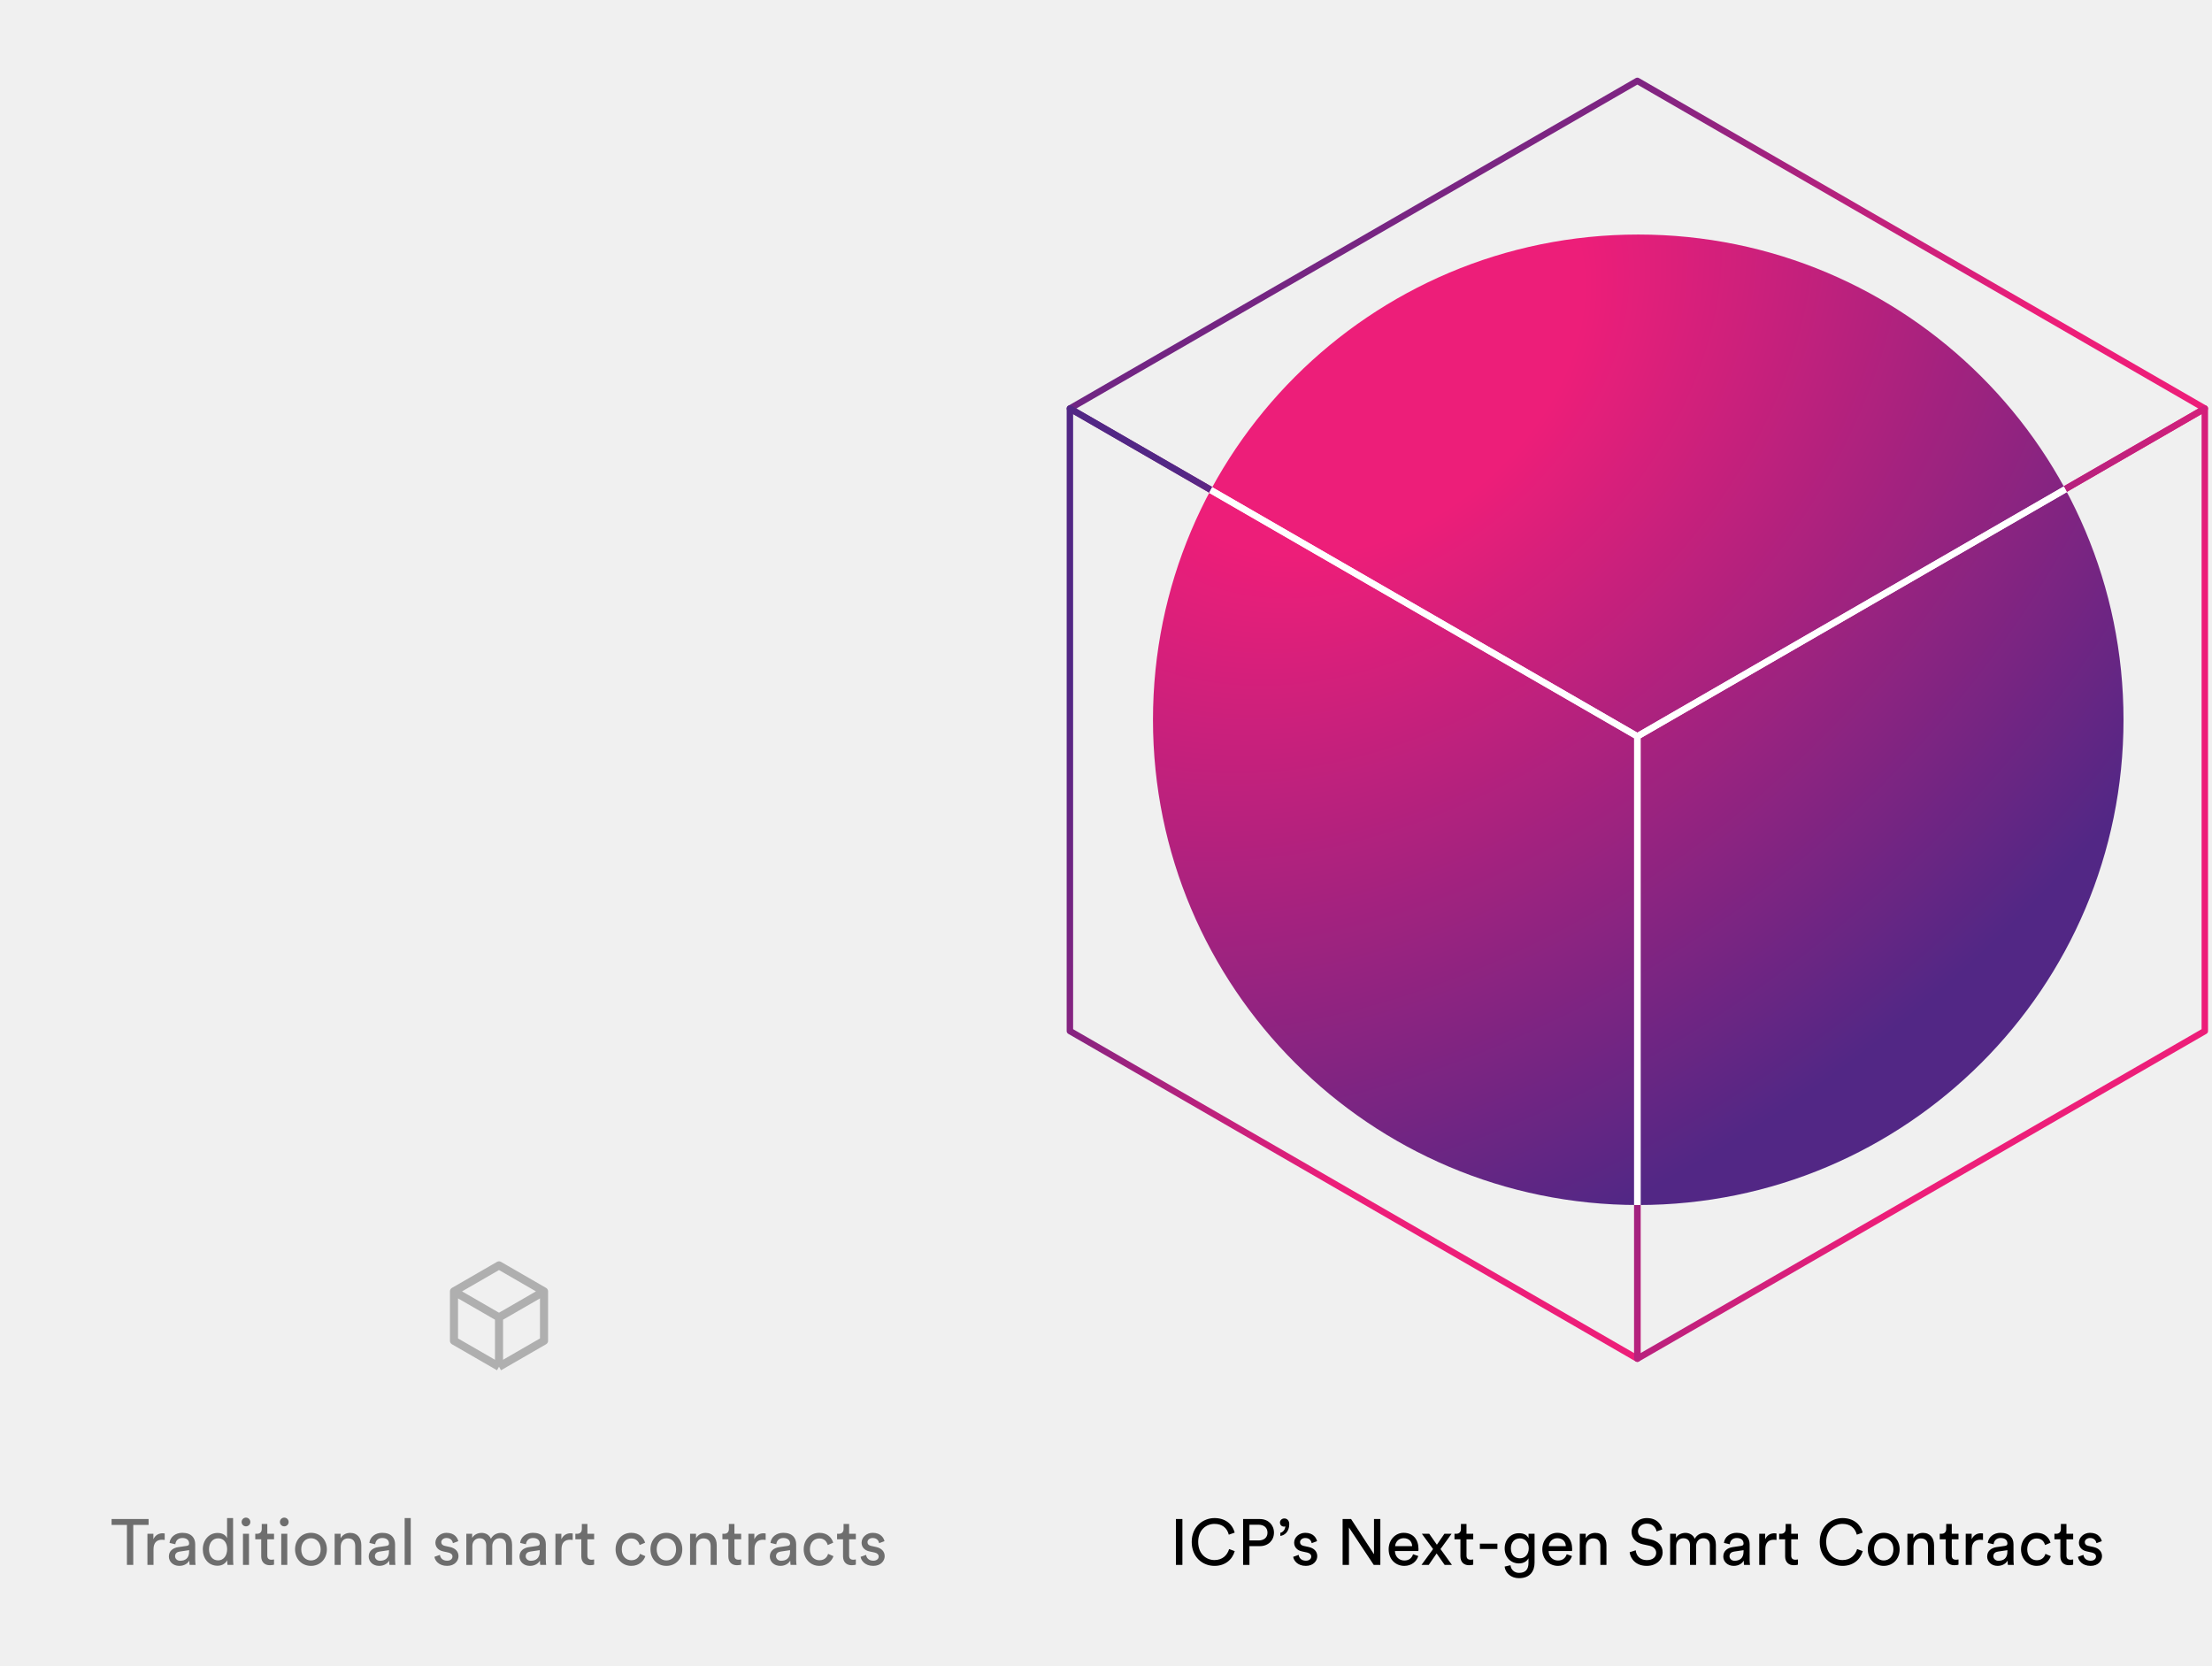
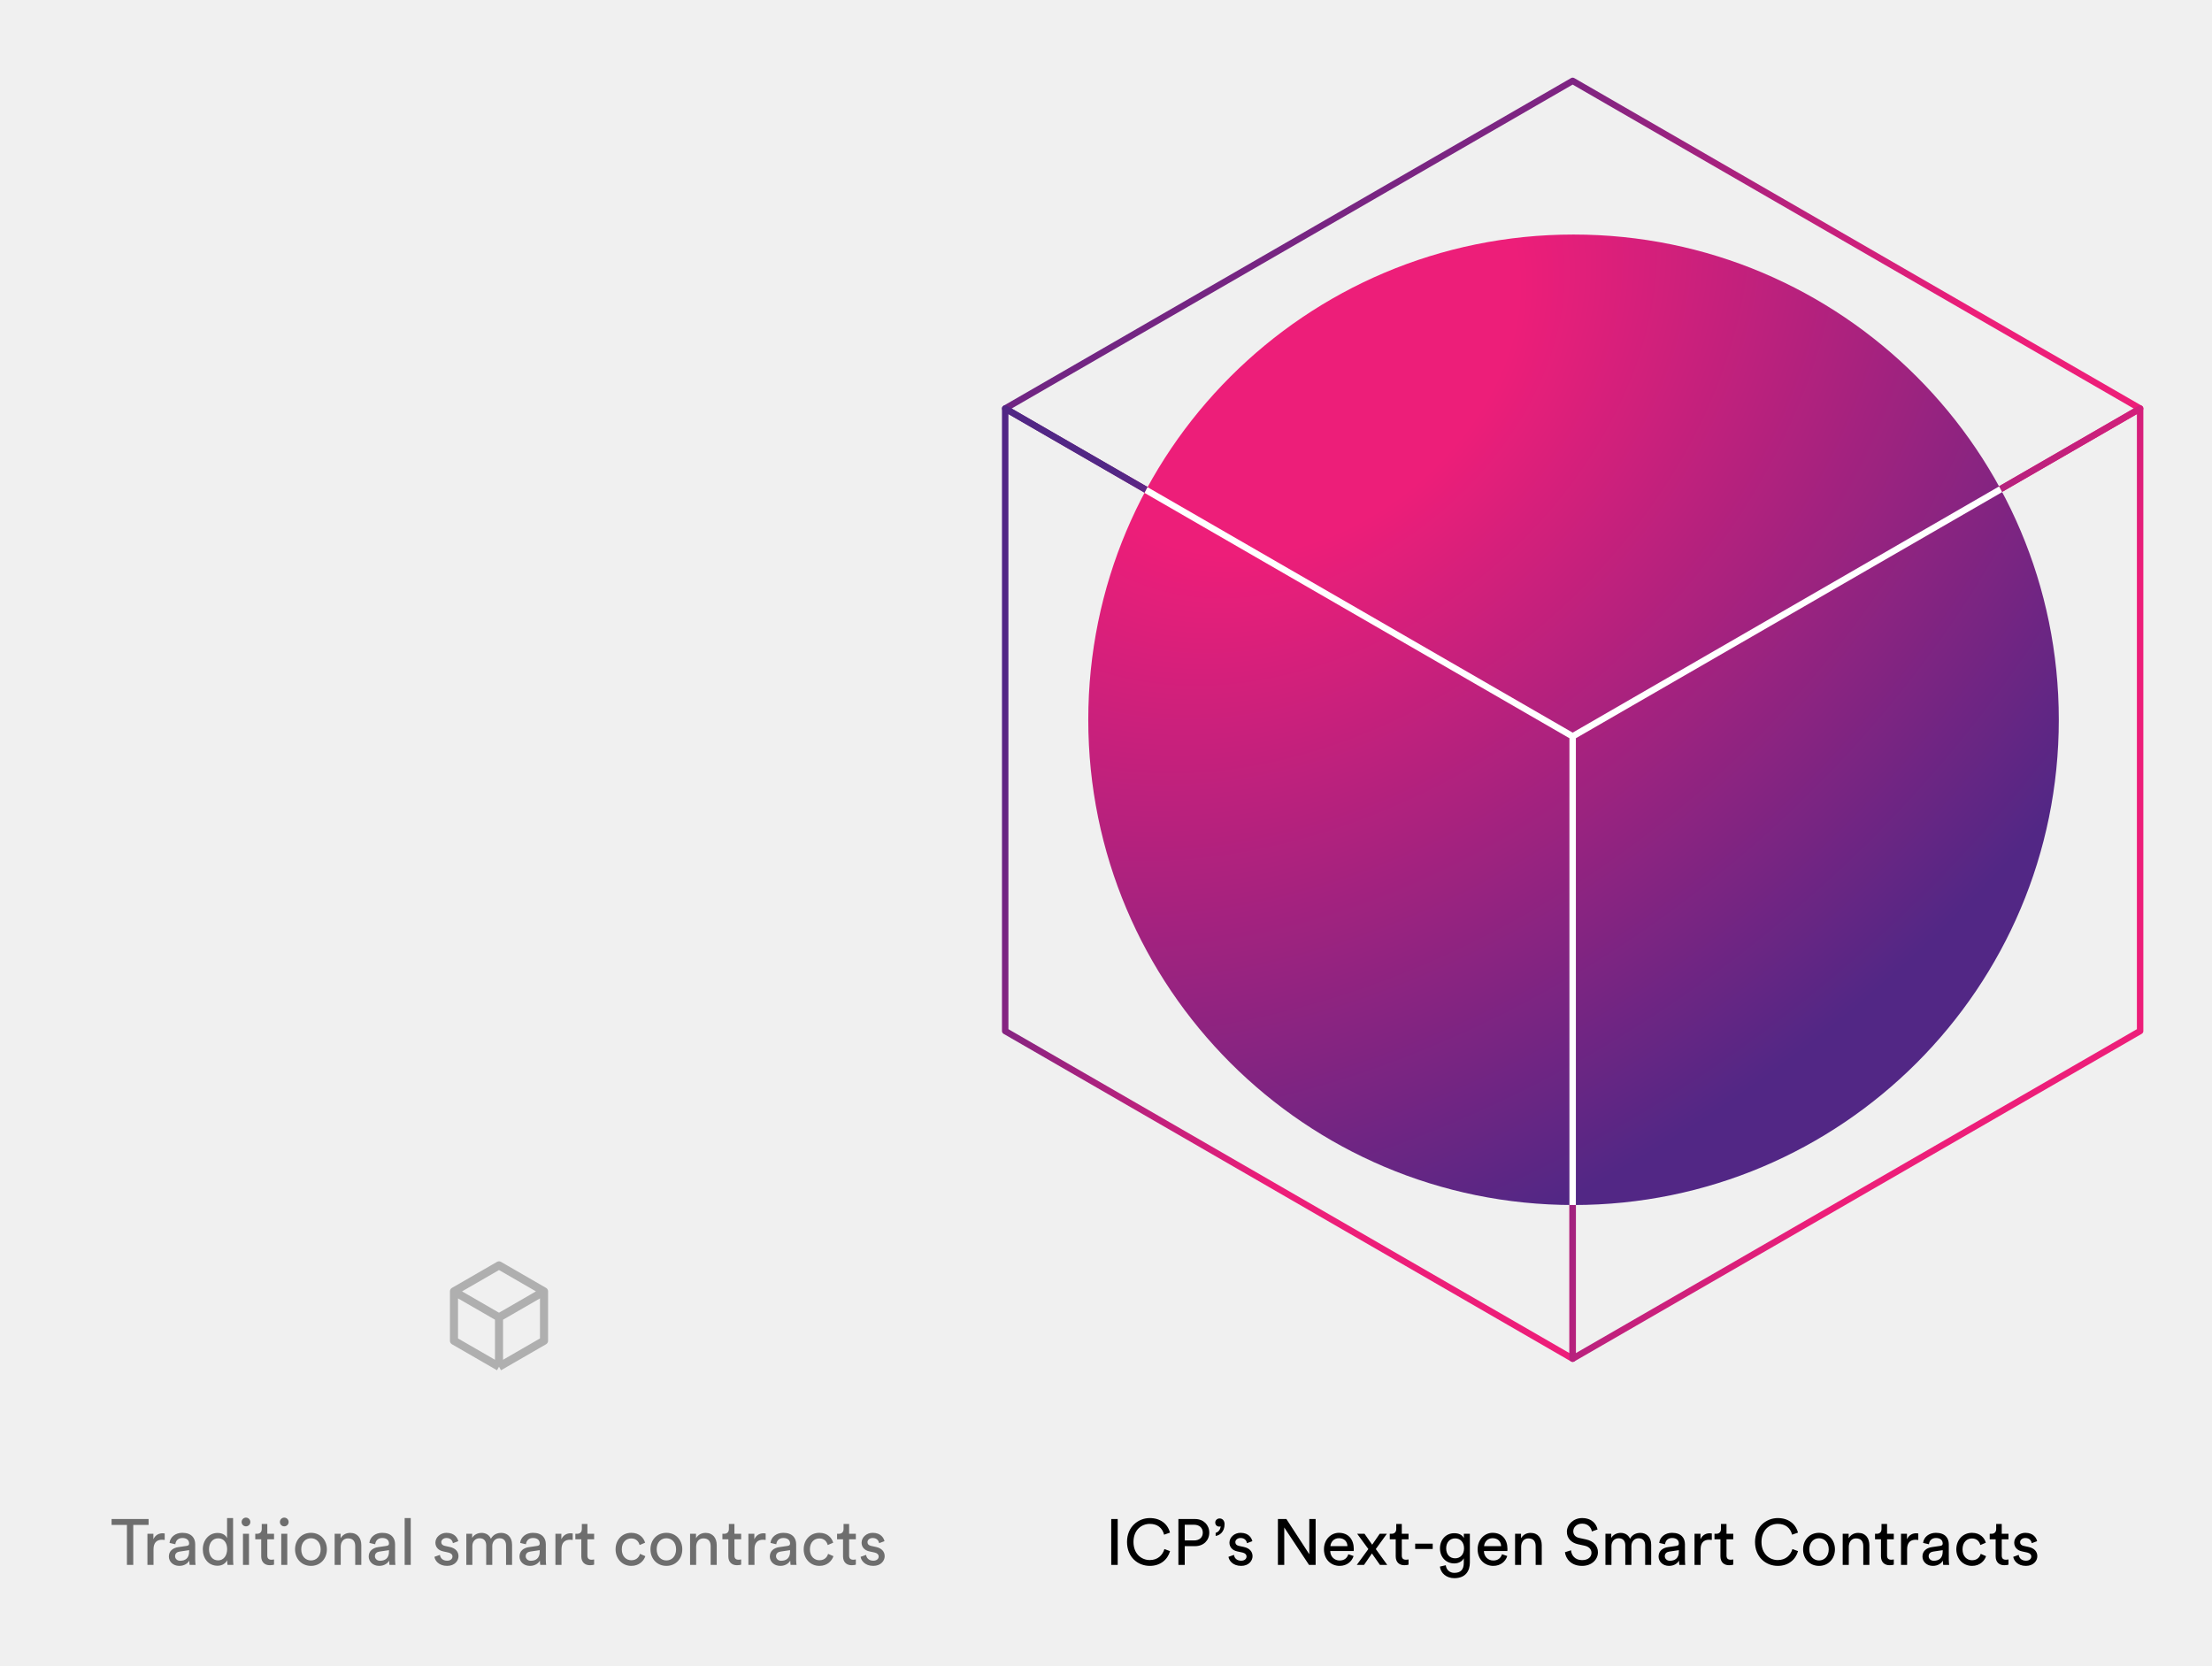
- <svg xmlns="http://www.w3.org/2000/svg" width="547" height="412" viewBox="0 0 547 412" fill="none">
-   <path d="M123.399 325.786L112.266 319.357V331.571L123.399 337.999M123.399 325.786V337.999M123.399 325.786L134.532 319.357V331.571L123.399 337.999M112.266 319.356L123.399 312.928L134.532 319.356L123.399 325.784L112.266 319.356Z" stroke="#181818" stroke-opacity="0.3" stroke-width="2" stroke-linejoin="round" />
-   <path d="M36.745 377.112H32.953V387H31.385V377.112H27.593V375.656H36.745V377.112ZM40.73 379.224V380.824C40.506 380.792 40.282 380.776 40.074 380.776C38.81 380.776 37.962 381.448 37.962 383.144V387H36.458V379.304H37.93V380.648C38.49 379.464 39.45 379.176 40.234 379.176C40.442 379.176 40.65 379.208 40.73 379.224ZM41.759 384.936C41.759 383.56 42.767 382.792 44.095 382.6L46.175 382.296C46.639 382.232 46.767 381.992 46.767 381.72C46.767 380.968 46.271 380.344 45.103 380.344C44.047 380.344 43.455 381 43.359 381.896L41.919 381.56C42.079 380.088 43.407 379.064 45.071 379.064C47.375 379.064 48.271 380.376 48.271 381.88V385.736C48.271 386.408 48.335 386.808 48.367 387H46.895C46.863 386.808 46.815 386.52 46.815 385.96C46.479 386.504 45.711 387.24 44.335 387.24C42.767 387.24 41.759 386.152 41.759 384.936ZM44.543 385.976C45.775 385.976 46.767 385.384 46.767 383.704V383.352L44.415 383.704C43.775 383.8 43.295 384.168 43.295 384.856C43.295 385.432 43.775 385.976 44.543 385.976ZM51.686 383.128C51.686 384.712 52.502 385.88 53.942 385.88C55.318 385.88 56.166 384.68 56.166 383.096C56.166 381.512 55.334 380.424 53.958 380.424C52.582 380.424 51.686 381.544 51.686 383.128ZM56.182 385.96V385.832C55.814 386.568 54.998 387.208 53.798 387.208C51.542 387.208 50.15 385.416 50.15 383.128C50.15 380.952 51.622 379.096 53.798 379.096C55.158 379.096 55.894 379.768 56.15 380.392V375.416H57.638V385.576C57.638 386.312 57.702 386.872 57.718 387H56.262C56.23 386.824 56.182 386.424 56.182 385.96ZM61.571 387H60.083V379.304H61.571V387ZM59.747 376.392C59.747 375.784 60.227 375.304 60.819 375.304C61.427 375.304 61.907 375.784 61.907 376.392C61.907 376.984 61.427 377.464 60.819 377.464C60.227 377.464 59.747 376.984 59.747 376.392ZM66.101 376.872V379.304H67.765V380.664H66.101V384.664C66.101 385.368 66.389 385.72 67.173 385.72C67.365 385.72 67.637 385.688 67.765 385.656V386.936C67.637 386.984 67.253 387.08 66.741 387.08C65.429 387.08 64.597 386.28 64.597 384.888V380.664H63.125V379.304H63.541C64.373 379.304 64.725 378.792 64.725 378.12V376.872H66.101ZM71.04 387H69.552V379.304H71.04V387ZM69.216 376.392C69.216 375.784 69.696 375.304 70.288 375.304C70.896 375.304 71.376 375.784 71.376 376.392C71.376 376.984 70.896 377.464 70.288 377.464C69.696 377.464 69.216 376.984 69.216 376.392ZM76.898 385.896C78.178 385.896 79.298 384.936 79.298 383.144C79.298 381.368 78.178 380.408 76.898 380.408C75.618 380.408 74.498 381.368 74.498 383.144C74.498 384.936 75.618 385.896 76.898 385.896ZM76.898 379.064C79.202 379.064 80.834 380.808 80.834 383.144C80.834 385.496 79.202 387.24 76.898 387.24C74.594 387.24 72.962 385.496 72.962 383.144C72.962 380.808 74.594 379.064 76.898 379.064ZM84.259 382.552V387H82.755V379.304H84.227V380.408C84.787 379.448 85.699 379.08 86.595 379.08C88.435 379.08 89.347 380.408 89.347 382.12V387H87.843V382.376C87.843 381.304 87.395 380.44 86.051 380.44C84.867 380.44 84.259 381.384 84.259 382.552ZM91.181 384.936C91.181 383.56 92.189 382.792 93.517 382.6L95.597 382.296C96.061 382.232 96.189 381.992 96.189 381.72C96.189 380.968 95.693 380.344 94.525 380.344C93.469 380.344 92.877 381 92.781 381.896L91.341 381.56C91.501 380.088 92.829 379.064 94.493 379.064C96.797 379.064 97.693 380.376 97.693 381.88V385.736C97.693 386.408 97.757 386.808 97.789 387H96.317C96.285 386.808 96.237 386.52 96.237 385.96C95.901 386.504 95.133 387.24 93.757 387.24C92.189 387.24 91.181 386.152 91.181 384.936ZM93.965 385.976C95.197 385.976 96.189 385.384 96.189 383.704V383.352L93.837 383.704C93.197 383.8 92.717 384.168 92.717 384.856C92.717 385.432 93.197 385.976 93.965 385.976ZM101.572 387H100.068V375.416H101.572V387ZM107.428 385L108.788 384.52C108.884 385.32 109.492 385.96 110.58 385.96C111.428 385.96 111.892 385.48 111.892 384.936C111.892 384.456 111.54 384.088 110.9 383.944L109.588 383.656C108.388 383.4 107.668 382.584 107.668 381.496C107.668 380.184 108.9 379.064 110.404 379.064C112.516 379.064 113.172 380.44 113.332 381.128L112.004 381.624C111.94 381.224 111.62 380.344 110.404 380.344C109.636 380.344 109.124 380.84 109.124 381.368C109.124 381.832 109.412 382.168 110.004 382.296L111.252 382.568C112.644 382.872 113.38 383.72 113.38 384.856C113.38 385.944 112.468 387.24 110.564 387.24C108.452 387.24 107.556 385.88 107.428 385ZM116.806 387H115.318V379.304H116.758V380.328C117.238 379.48 118.198 379.08 119.094 379.08C120.054 379.08 120.982 379.544 121.398 380.536C122.006 379.432 122.998 379.08 123.974 379.08C125.318 379.08 126.63 379.992 126.63 382.008V387H125.142V382.168C125.142 381.16 124.646 380.408 123.51 380.408C122.454 380.408 121.734 381.24 121.734 382.344V387H120.23V382.168C120.23 381.176 119.75 380.408 118.598 380.408C117.526 380.408 116.806 381.208 116.806 382.36V387ZM128.462 384.936C128.462 383.56 129.47 382.792 130.798 382.6L132.878 382.296C133.342 382.232 133.47 381.992 133.47 381.72C133.47 380.968 132.974 380.344 131.806 380.344C130.75 380.344 130.158 381 130.062 381.896L128.622 381.56C128.782 380.088 130.11 379.064 131.774 379.064C134.078 379.064 134.974 380.376 134.974 381.88V385.736C134.974 386.408 135.038 386.808 135.07 387H133.598C133.566 386.808 133.518 386.52 133.518 385.96C133.182 386.504 132.414 387.24 131.038 387.24C129.47 387.24 128.462 386.152 128.462 384.936ZM131.246 385.976C132.478 385.976 133.47 385.384 133.47 383.704V383.352L131.118 383.704C130.478 383.8 129.998 384.168 129.998 384.856C129.998 385.432 130.478 385.976 131.246 385.976ZM141.621 379.224V380.824C141.397 380.792 141.173 380.776 140.965 380.776C139.701 380.776 138.853 381.448 138.853 383.144V387H137.349V379.304H138.821V380.648C139.381 379.464 140.341 379.176 141.125 379.176C141.333 379.176 141.541 379.208 141.621 379.224ZM145.257 376.872V379.304H146.921V380.664H145.257V384.664C145.257 385.368 145.545 385.72 146.329 385.72C146.521 385.72 146.793 385.688 146.921 385.656V386.936C146.793 386.984 146.409 387.08 145.897 387.08C144.585 387.08 143.753 386.28 143.753 384.888V380.664H142.281V379.304H142.697C143.529 379.304 143.881 378.792 143.881 378.12V376.872H145.257ZM156.099 380.456C154.883 380.456 153.763 381.352 153.763 383.144C153.763 384.904 154.867 385.848 156.115 385.848C157.555 385.848 158.083 384.872 158.259 384.264L159.587 384.84C159.219 385.944 158.115 387.24 156.115 387.24C153.875 387.24 152.227 385.48 152.227 383.144C152.227 380.744 153.907 379.064 156.099 379.064C158.147 379.064 159.203 380.344 159.523 381.512L158.163 382.088C157.971 381.336 157.411 380.456 156.099 380.456ZM164.788 385.896C166.068 385.896 167.188 384.936 167.188 383.144C167.188 381.368 166.068 380.408 164.788 380.408C163.508 380.408 162.388 381.368 162.388 383.144C162.388 384.936 163.508 385.896 164.788 385.896ZM164.788 379.064C167.092 379.064 168.724 380.808 168.724 383.144C168.724 385.496 167.092 387.24 164.788 387.24C162.484 387.24 160.852 385.496 160.852 383.144C160.852 380.808 162.484 379.064 164.788 379.064ZM172.15 382.552V387H170.646V379.304H172.118V380.408C172.678 379.448 173.59 379.08 174.486 379.08C176.326 379.08 177.238 380.408 177.238 382.12V387H175.734V382.376C175.734 381.304 175.286 380.44 173.942 380.44C172.758 380.44 172.15 381.384 172.15 382.552ZM181.617 376.872V379.304H183.281V380.664H181.617V384.664C181.617 385.368 181.905 385.72 182.689 385.72C182.881 385.72 183.153 385.688 183.281 385.656V386.936C183.153 386.984 182.769 387.08 182.257 387.08C180.945 387.08 180.113 386.28 180.113 384.888V380.664H178.641V379.304H179.057C179.889 379.304 180.241 378.792 180.241 378.12V376.872H181.617ZM189.34 379.224V380.824C189.116 380.792 188.892 380.776 188.684 380.776C187.42 380.776 186.572 381.448 186.572 383.144V387H185.068V379.304H186.54V380.648C187.1 379.464 188.06 379.176 188.844 379.176C189.052 379.176 189.26 379.208 189.34 379.224ZM190.368 384.936C190.368 383.56 191.376 382.792 192.704 382.6L194.784 382.296C195.248 382.232 195.376 381.992 195.376 381.72C195.376 380.968 194.88 380.344 193.712 380.344C192.656 380.344 192.064 381 191.968 381.896L190.528 381.56C190.688 380.088 192.016 379.064 193.68 379.064C195.984 379.064 196.88 380.376 196.88 381.88V385.736C196.88 386.408 196.944 386.808 196.976 387H195.504C195.472 386.808 195.424 386.52 195.424 385.96C195.088 386.504 194.32 387.24 192.944 387.24C191.376 387.24 190.368 386.152 190.368 384.936ZM193.152 385.976C194.384 385.976 195.376 385.384 195.376 383.704V383.352L193.024 383.704C192.384 383.8 191.904 384.168 191.904 384.856C191.904 385.432 192.384 385.976 193.152 385.976ZM202.615 380.456C201.399 380.456 200.279 381.352 200.279 383.144C200.279 384.904 201.383 385.848 202.631 385.848C204.071 385.848 204.599 384.872 204.775 384.264L206.103 384.84C205.735 385.944 204.631 387.24 202.631 387.24C200.391 387.24 198.743 385.48 198.743 383.144C198.743 380.744 200.423 379.064 202.615 379.064C204.663 379.064 205.719 380.344 206.039 381.512L204.679 382.088C204.487 381.336 203.927 380.456 202.615 380.456ZM209.976 376.872V379.304H211.64V380.664H209.976V384.664C209.976 385.368 210.264 385.72 211.048 385.72C211.24 385.72 211.512 385.688 211.64 385.656V386.936C211.512 386.984 211.128 387.08 210.616 387.08C209.304 387.08 208.472 386.28 208.472 384.888V380.664H207V379.304H207.416C208.248 379.304 208.6 378.792 208.6 378.12V376.872H209.976ZM212.819 385L214.179 384.52C214.275 385.32 214.883 385.96 215.971 385.96C216.819 385.96 217.283 385.48 217.283 384.936C217.283 384.456 216.931 384.088 216.291 383.944L214.979 383.656C213.779 383.4 213.059 382.584 213.059 381.496C213.059 380.184 214.291 379.064 215.795 379.064C217.907 379.064 218.563 380.44 218.723 381.128L217.395 381.624C217.331 381.224 217.011 380.344 215.795 380.344C215.027 380.344 214.515 380.84 214.515 381.368C214.515 381.832 214.803 382.168 215.395 382.296L216.643 382.568C218.035 382.872 218.771 383.72 218.771 384.856C218.771 385.944 217.859 387.24 215.955 387.24C213.843 387.24 212.947 385.88 212.819 385Z" fill="#181818" fill-opacity="0.6" />
-   <g clip-path="url(#clip0_17493_7226)">
-     <path d="M264.572 101.025L404.897 20L545.223 101.025L404.897 182.049L264.572 101.025Z" stroke="url(#paint0_linear_17493_7226)" stroke-width="1.595" stroke-linejoin="round" />
-     <path d="M264.572 254.975V101.027L404.897 182.052V336L264.572 254.975Z" stroke="url(#paint1_linear_17493_7226)" stroke-width="1.595" stroke-linejoin="round" />
-     <path d="M404.898 336L545.224 254.975V101.027L404.898 182.052V336Z" stroke="url(#paint2_linear_17493_7226)" stroke-width="1.595" stroke-linejoin="round" />
-     <g clip-path="url(#clip1_17493_7226)">
-       <rect x="285.117" y="58" width="240" height="240" rx="120" fill="url(#paint3_radial_17493_7226)" />
-       <path d="M262.797 100.05L404.898 18L547 100.05L404.898 182.1L262.797 100.05Z" stroke="white" stroke-width="1.595" stroke-linejoin="round" />
-       <path d="M262.797 255.949V100.053L404.898 182.103V338L262.797 255.949Z" stroke="white" stroke-width="1.595" stroke-linejoin="round" />
-       <path d="M404.898 338L547 255.949V100.053L404.898 182.103V338Z" stroke="white" stroke-width="1.595" stroke-linejoin="round" />
+ <svg xmlns="http://www.w3.org/2000/svg" width="547" height="412" fill="none" viewBox="0 0 547 412">
+   <path stroke="#181818" stroke-linejoin="round" stroke-opacity=".3" stroke-width="2" d="m123.398 325.786-11.133-6.429v12.214l11.133 6.428m0-12.213v12.213m0-12.213 11.133-6.429v12.214l-11.133 6.428m-11.133-18.643 11.133-6.428 11.133 6.428-11.133 6.428-11.133-6.428Z" />
+   <path fill="#181818" fill-opacity=".6" d="M36.745 377.112h-3.792V387h-1.568v-9.888h-3.792v-1.456h9.152v1.456Zm3.985 2.112v1.6a4.694 4.694 0 0 0-.656-.048c-1.264 0-2.112.672-2.112 2.368V387h-1.504v-7.696h1.472v1.344c.56-1.184 1.52-1.472 2.304-1.472.208 0 .416.032.496.048Zm1.029 5.712c0-1.376 1.008-2.144 2.336-2.336l2.08-.304c.464-.064.592-.304.592-.576 0-.752-.496-1.376-1.664-1.376-1.056 0-1.648.656-1.744 1.552l-1.44-.336c.16-1.472 1.488-2.496 3.152-2.496 2.304 0 3.2 1.312 3.2 2.816v3.856c0 .672.064 1.072.096 1.264h-1.472a5.63 5.63 0 0 1-.08-1.04c-.336.544-1.104 1.28-2.48 1.28-1.568 0-2.576-1.088-2.576-2.304Zm2.784 1.04c1.232 0 2.224-.592 2.224-2.272v-.352l-2.352.352c-.64.096-1.12.464-1.12 1.152 0 .576.48 1.12 1.248 1.12Zm7.143-2.848c0 1.584.816 2.752 2.256 2.752 1.376 0 2.224-1.2 2.224-2.784 0-1.584-.832-2.672-2.208-2.672-1.376 0-2.272 1.12-2.272 2.704Zm4.496 2.832v-.128c-.368.736-1.184 1.376-2.384 1.376-2.256 0-3.648-1.792-3.648-4.08 0-2.176 1.472-4.032 3.648-4.032 1.36 0 2.096.672 2.352 1.296v-4.976h1.488v10.16c0 .736.064 1.296.08 1.424h-1.456a6.446 6.446 0 0 1-.08-1.04Zm5.39 1.04h-1.489v-7.696h1.488V387Zm-1.825-10.608c0-.608.48-1.088 1.072-1.088.608 0 1.088.48 1.088 1.088 0 .592-.48 1.072-1.088 1.072-.592 0-1.072-.48-1.072-1.072Zm6.354.48v2.432h1.664v1.36h-1.664v4c0 .704.288 1.056 1.072 1.056.192 0 .464-.032.592-.064v1.28c-.128.048-.512.144-1.024.144-1.312 0-2.144-.8-2.144-2.192v-4.224h-1.472v-1.36h.416c.832 0 1.184-.512 1.184-1.184v-1.248h1.376ZM71.04 387h-1.488v-7.696h1.488V387Zm-1.824-10.608c0-.608.48-1.088 1.072-1.088.608 0 1.088.48 1.088 1.088 0 .592-.48 1.072-1.088 1.072-.592 0-1.072-.48-1.072-1.072Zm7.682 9.504c1.28 0 2.4-.96 2.4-2.752 0-1.776-1.12-2.736-2.4-2.736-1.28 0-2.4.96-2.4 2.736 0 1.792 1.12 2.752 2.4 2.752Zm0-6.832c2.304 0 3.936 1.744 3.936 4.08 0 2.352-1.632 4.096-3.936 4.096-2.304 0-3.936-1.744-3.936-4.096 0-2.336 1.632-4.08 3.936-4.08Zm7.361 3.488V387h-1.504v-7.696h1.472v1.104c.56-.96 1.472-1.328 2.368-1.328 1.84 0 2.752 1.328 2.752 3.04V387h-1.504v-4.624c0-1.072-.448-1.936-1.792-1.936-1.184 0-1.792.944-1.792 2.112Zm6.922 2.384c0-1.376 1.008-2.144 2.336-2.336l2.08-.304c.464-.064.592-.304.592-.576 0-.752-.496-1.376-1.664-1.376-1.056 0-1.648.656-1.744 1.552l-1.44-.336c.16-1.472 1.488-2.496 3.152-2.496 2.304 0 3.2 1.312 3.2 2.816v3.856c0 .672.064 1.072.096 1.264h-1.472c-.032-.192-.08-.48-.08-1.04-.336.544-1.104 1.28-2.48 1.28-1.568 0-2.576-1.088-2.576-2.304Zm2.784 1.04c1.232 0 2.224-.592 2.224-2.272v-.352l-2.352.352c-.64.096-1.12.464-1.12 1.152 0 .576.48 1.12 1.248 1.12Zm7.607 1.024h-1.504v-11.584h1.504V387Zm5.856-2 1.36-.48c.096.8.704 1.44 1.792 1.44.848 0 1.312-.48 1.312-1.024 0-.48-.352-.848-.992-.992l-1.312-.288c-1.2-.256-1.92-1.072-1.92-2.16 0-1.312 1.232-2.432 2.736-2.432 2.112 0 2.768 1.376 2.928 2.064l-1.328.496c-.064-.4-.384-1.28-1.6-1.28-.768 0-1.28.496-1.28 1.024 0 .464.288.8.88.928l1.248.272c1.392.304 2.128 1.152 2.128 2.288 0 1.088-.912 2.384-2.816 2.384-2.112 0-3.008-1.36-3.136-2.24Zm9.378 2h-1.488v-7.696h1.44v1.024c.48-.848 1.44-1.248 2.336-1.248.96 0 1.888.464 2.304 1.456.608-1.104 1.6-1.456 2.576-1.456 1.344 0 2.656.912 2.656 2.928V387h-1.488v-4.832c0-1.008-.496-1.76-1.632-1.76-1.056 0-1.776.832-1.776 1.936V387h-1.504v-4.832c0-.992-.48-1.76-1.632-1.76-1.072 0-1.792.8-1.792 1.952V387Zm11.656-2.064c0-1.376 1.008-2.144 2.336-2.336l2.08-.304c.464-.064.592-.304.592-.576 0-.752-.496-1.376-1.664-1.376-1.056 0-1.648.656-1.744 1.552l-1.44-.336c.16-1.472 1.488-2.496 3.152-2.496 2.304 0 3.2 1.312 3.2 2.816v3.856c0 .672.064 1.072.096 1.264h-1.472a5.63 5.63 0 0 1-.08-1.04c-.336.544-1.104 1.28-2.48 1.28-1.568 0-2.576-1.088-2.576-2.304Zm2.784 1.04c1.232 0 2.224-.592 2.224-2.272v-.352l-2.352.352c-.64.096-1.12.464-1.12 1.152 0 .576.48 1.12 1.248 1.12Zm10.375-6.752v1.6a4.694 4.694 0 0 0-.656-.048c-1.264 0-2.112.672-2.112 2.368V387h-1.504v-7.696h1.472v1.344c.56-1.184 1.52-1.472 2.304-1.472.208 0 .416.032.496.048Zm3.636-2.352v2.432h1.664v1.36h-1.664v4c0 .704.288 1.056 1.072 1.056.192 0 .464-.032.592-.064v1.28c-.128.048-.512.144-1.024.144-1.312 0-2.144-.8-2.144-2.192v-4.224h-1.472v-1.36h.416c.832 0 1.184-.512 1.184-1.184v-1.248h1.376Zm10.842 3.584c-1.216 0-2.336.896-2.336 2.688 0 1.76 1.104 2.704 2.352 2.704 1.44 0 1.968-.976 2.144-1.584l1.328.576c-.368 1.104-1.472 2.4-3.472 2.4-2.24 0-3.888-1.76-3.888-4.096 0-2.4 1.68-4.08 3.872-4.08 2.048 0 3.104 1.28 3.424 2.448l-1.36.576c-.192-.752-.752-1.632-2.064-1.632Zm8.689 5.44c1.28 0 2.4-.96 2.4-2.752 0-1.776-1.12-2.736-2.4-2.736-1.28 0-2.4.96-2.4 2.736 0 1.792 1.12 2.752 2.4 2.752Zm0-6.832c2.304 0 3.936 1.744 3.936 4.08 0 2.352-1.632 4.096-3.936 4.096-2.304 0-3.936-1.744-3.936-4.096 0-2.336 1.632-4.08 3.936-4.08Zm7.362 3.488V387h-1.504v-7.696h1.472v1.104c.56-.96 1.472-1.328 2.368-1.328 1.84 0 2.752 1.328 2.752 3.04V387h-1.504v-4.624c0-1.072-.448-1.936-1.792-1.936-1.184 0-1.792.944-1.792 2.112Zm9.467-5.68v2.432h1.664v1.36h-1.664v4c0 .704.288 1.056 1.072 1.056.192 0 .464-.032.592-.064v1.28c-.128.048-.512.144-1.024.144-1.312 0-2.144-.8-2.144-2.192v-4.224h-1.472v-1.36h.416c.832 0 1.184-.512 1.184-1.184v-1.248h1.376Zm7.723 2.352v1.6a4.694 4.694 0 0 0-.656-.048c-1.264 0-2.112.672-2.112 2.368V387h-1.504v-7.696h1.472v1.344c.56-1.184 1.52-1.472 2.304-1.472.208 0 .416.032.496.048Zm1.028 5.712c0-1.376 1.008-2.144 2.336-2.336l2.08-.304c.464-.064.592-.304.592-.576 0-.752-.496-1.376-1.664-1.376-1.056 0-1.648.656-1.744 1.552l-1.44-.336c.16-1.472 1.488-2.496 3.152-2.496 2.304 0 3.2 1.312 3.2 2.816v3.856c0 .672.064 1.072.096 1.264h-1.472c-.032-.192-.08-.48-.08-1.04-.336.544-1.104 1.28-2.48 1.28-1.568 0-2.576-1.088-2.576-2.304Zm2.784 1.04c1.232 0 2.224-.592 2.224-2.272v-.352l-2.352.352c-.64.096-1.12.464-1.12 1.152 0 .576.48 1.12 1.248 1.12Zm9.463-5.52c-1.216 0-2.336.896-2.336 2.688 0 1.76 1.104 2.704 2.352 2.704 1.44 0 1.968-.976 2.144-1.584l1.328.576c-.368 1.104-1.472 2.4-3.472 2.4-2.24 0-3.888-1.76-3.888-4.096 0-2.4 1.68-4.08 3.872-4.08 2.048 0 3.104 1.28 3.424 2.448l-1.36.576c-.192-.752-.752-1.632-2.064-1.632Zm7.361-3.584v2.432h1.664v1.36h-1.664v4c0 .704.288 1.056 1.072 1.056.192 0 .464-.032.592-.064v1.28c-.128.048-.512.144-1.024.144-1.312 0-2.144-.8-2.144-2.192v-4.224H207v-1.36h.416c.832 0 1.184-.512 1.184-1.184v-1.248h1.376Zm2.843 8.128 1.36-.48c.096.8.704 1.44 1.792 1.44.848 0 1.312-.48 1.312-1.024 0-.48-.352-.848-.992-.992l-1.312-.288c-1.2-.256-1.92-1.072-1.92-2.16 0-1.312 1.232-2.432 2.736-2.432 2.112 0 2.768 1.376 2.928 2.064l-1.328.496c-.064-.4-.384-1.28-1.6-1.28-.768 0-1.28.496-1.28 1.024 0 .464.288.8.88.928l1.248.272c1.392.304 2.128 1.152 2.128 2.288 0 1.088-.912 2.384-2.816 2.384-2.112 0-3.008-1.36-3.136-2.24Z" />
+   <g clip-path="url(#a)">
+     <path stroke="url(#b)" stroke-linejoin="round" stroke-width="1.595" d="M248.573 101.025 388.898 20l140.326 81.025-140.326 81.024-140.325-81.024Z" />
+     <path stroke="url(#c)" stroke-linejoin="round" stroke-width="1.595" d="M248.573 254.975V101.027l140.325 81.025V336l-140.325-81.025Z" />
+     <path stroke="url(#d)" stroke-linejoin="round" stroke-width="1.595" d="m388.898 336 140.326-81.025V101.027l-140.326 81.025V336Z" />
+     <g clip-path="url(#e)">
+       <rect width="240" height="240" x="269.117" y="58" fill="url(#f)" rx="120" />
+       <path stroke="#fff" stroke-linejoin="round" stroke-width="1.595" d="M246.797 100.05 388.898 18 531 100.05 388.898 182.1l-142.101-82.05ZM246.797 255.949V100.053l142.101 82.05V338l-142.101-82.051ZM388.898 338 531 255.949V100.053l-142.102 82.05V338Z" />
    </g>
  </g>
-   <path d="M292.393 387H290.793V375.656H292.393V387ZM300.33 387.24C297.402 387.24 294.698 385.112 294.698 381.32C294.698 377.528 297.514 375.416 300.33 375.416C302.922 375.416 304.746 376.824 305.322 379.016L303.866 379.528C303.434 377.816 302.186 376.856 300.33 376.856C298.266 376.856 296.298 378.36 296.298 381.32C296.298 384.28 298.266 385.8 300.33 385.8C302.266 385.8 303.482 384.632 303.946 383.08L305.338 383.592C304.73 385.72 302.938 387.24 300.33 387.24ZM308.971 380.952H311.243C312.603 380.952 313.435 380.2 313.435 379.032C313.435 377.832 312.603 377.064 311.243 377.064H308.971V380.952ZM311.531 382.36H308.971V387H307.403V375.656H311.531C313.627 375.656 315.035 377.112 315.035 379.016C315.035 380.936 313.627 382.36 311.531 382.36ZM316.516 376.504C316.516 375.976 316.98 375.512 317.604 375.512C318.244 375.512 318.82 375.992 318.82 376.92C318.82 378.904 317.54 379.72 316.612 379.832V379.064C317.332 378.904 317.828 378.168 317.844 377.448C317.796 377.48 317.684 377.528 317.524 377.528C316.964 377.528 316.516 377.144 316.516 376.504ZM319.788 385L321.148 384.52C321.244 385.32 321.852 385.96 322.94 385.96C323.788 385.96 324.252 385.48 324.252 384.936C324.252 384.456 323.9 384.088 323.26 383.944L321.948 383.656C320.748 383.4 320.028 382.584 320.028 381.496C320.028 380.184 321.26 379.064 322.764 379.064C324.876 379.064 325.532 380.44 325.692 381.128L324.364 381.624C324.3 381.224 323.98 380.344 322.764 380.344C321.996 380.344 321.484 380.84 321.484 381.368C321.484 381.832 321.772 382.168 322.364 382.296L323.612 382.568C325.004 382.872 325.74 383.72 325.74 384.856C325.74 385.944 324.828 387.24 322.924 387.24C320.812 387.24 319.916 385.88 319.788 385ZM341.34 387H339.708L333.58 377.752V387H332.012V375.656H334.108L339.772 384.36V375.656H341.34V387ZM344.999 382.36H349.207C349.175 381.256 348.455 380.392 347.095 380.392C345.831 380.392 345.063 381.368 344.999 382.36ZM349.431 384.36L350.727 384.808C350.295 386.168 349.063 387.24 347.271 387.24C345.207 387.24 343.399 385.736 343.399 383.128C343.399 380.712 345.143 379.064 347.079 379.064C349.447 379.064 350.775 380.696 350.775 383.096C350.775 383.288 350.759 383.48 350.743 383.576H344.951C344.983 384.952 345.975 385.912 347.271 385.912C348.519 385.912 349.143 385.224 349.431 384.36ZM351.515 387L354.379 383.08L351.611 379.304H353.435L355.323 382.008L357.179 379.304H358.955L356.219 383.08C356.683 383.704 358.587 386.376 359.051 387H357.243L355.259 384.168L353.307 387H351.515ZM362.648 376.872V379.304H364.312V380.664H362.648V384.664C362.648 385.368 362.936 385.72 363.72 385.72C363.912 385.72 364.184 385.688 364.312 385.656V386.936C364.184 386.984 363.8 387.08 363.288 387.08C361.976 387.08 361.144 386.28 361.144 384.888V380.664H359.672V379.304H360.088C360.92 379.304 361.272 378.792 361.272 378.12V376.872H362.648ZM370.291 383.064H365.955V381.752H370.291V383.064ZM372.071 387.416L373.527 387.08C373.639 388.152 374.455 388.968 375.623 388.968C377.239 388.968 377.975 388.136 377.975 386.472V385.368C377.607 386.072 376.775 386.632 375.623 386.632C373.575 386.632 372.087 385.08 372.087 382.904C372.087 380.824 373.511 379.16 375.623 379.16C376.807 379.16 377.607 379.608 377.991 380.376V379.304H379.479V386.424C379.479 388.376 378.519 390.28 375.623 390.28C373.703 390.28 372.263 389.064 372.071 387.416ZM375.847 385.368C377.143 385.368 378.039 384.392 378.039 382.904C378.039 381.416 377.143 380.44 375.847 380.44C374.519 380.44 373.623 381.416 373.623 382.904C373.623 384.408 374.487 385.368 375.847 385.368ZM382.999 382.36H387.207C387.175 381.256 386.455 380.392 385.095 380.392C383.831 380.392 383.063 381.368 382.999 382.36ZM387.431 384.36L388.727 384.808C388.295 386.168 387.063 387.24 385.271 387.24C383.207 387.24 381.399 385.736 381.399 383.128C381.399 380.712 383.143 379.064 385.079 379.064C387.447 379.064 388.775 380.696 388.775 383.096C388.775 383.288 388.759 383.48 388.743 383.576H382.951C382.983 384.952 383.975 385.912 385.271 385.912C386.519 385.912 387.143 385.224 387.431 384.36ZM392.165 382.552V387H390.661V379.304H392.133V380.408C392.693 379.448 393.605 379.08 394.501 379.08C396.341 379.08 397.253 380.408 397.253 382.12V387H395.749V382.376C395.749 381.304 395.301 380.44 393.957 380.44C392.773 380.44 392.165 381.384 392.165 382.552ZM411.054 378.232L409.646 378.728C409.518 377.912 408.83 376.792 407.246 376.792C405.966 376.792 405.054 377.624 405.054 378.68C405.054 379.496 405.55 380.12 406.51 380.328L408.206 380.696C410.094 381.112 411.15 382.296 411.15 383.88C411.15 385.64 409.646 387.24 407.23 387.24C404.494 387.24 403.198 385.48 402.99 383.864L404.494 383.384C404.606 384.648 405.502 385.816 407.214 385.816C408.782 385.816 409.55 385 409.55 384.008C409.55 383.192 408.99 382.488 407.854 382.248L406.238 381.896C404.622 381.544 403.47 380.488 403.47 378.792C403.47 377.016 405.118 375.416 407.214 375.416C409.774 375.416 410.798 377 411.054 378.232ZM414.493 387H413.005V379.304H414.445V380.328C414.925 379.48 415.885 379.08 416.781 379.08C417.741 379.08 418.669 379.544 419.085 380.536C419.693 379.432 420.685 379.08 421.661 379.08C423.005 379.08 424.317 379.992 424.317 382.008V387H422.829V382.168C422.829 381.16 422.333 380.408 421.197 380.408C420.141 380.408 419.421 381.24 419.421 382.344V387H417.917V382.168C417.917 381.176 417.437 380.408 416.285 380.408C415.213 380.408 414.493 381.208 414.493 382.36V387ZM426.149 384.936C426.149 383.56 427.157 382.792 428.485 382.6L430.565 382.296C431.029 382.232 431.157 381.992 431.157 381.72C431.157 380.968 430.661 380.344 429.493 380.344C428.437 380.344 427.845 381 427.749 381.896L426.309 381.56C426.469 380.088 427.797 379.064 429.461 379.064C431.765 379.064 432.661 380.376 432.661 381.88V385.736C432.661 386.408 432.725 386.808 432.757 387H431.285C431.253 386.808 431.205 386.52 431.205 385.96C430.869 386.504 430.101 387.24 428.725 387.24C427.157 387.24 426.149 386.152 426.149 384.936ZM428.933 385.976C430.165 385.976 431.157 385.384 431.157 383.704V383.352L428.805 383.704C428.165 383.8 427.685 384.168 427.685 384.856C427.685 385.432 428.165 385.976 428.933 385.976ZM439.308 379.224V380.824C439.084 380.792 438.86 380.776 438.652 380.776C437.388 380.776 436.54 381.448 436.54 383.144V387H435.036V379.304H436.508V380.648C437.068 379.464 438.028 379.176 438.812 379.176C439.02 379.176 439.228 379.208 439.308 379.224ZM442.945 376.872V379.304H444.609V380.664H442.945V384.664C442.945 385.368 443.233 385.72 444.017 385.72C444.209 385.72 444.481 385.688 444.609 385.656V386.936C444.481 386.984 444.097 387.08 443.585 387.08C442.273 387.08 441.441 386.28 441.441 384.888V380.664H439.969V379.304H440.385C441.217 379.304 441.569 378.792 441.569 378.12V376.872H442.945ZM455.627 387.24C452.699 387.24 449.995 385.112 449.995 381.32C449.995 377.528 452.811 375.416 455.627 375.416C458.219 375.416 460.043 376.824 460.619 379.016L459.163 379.528C458.731 377.816 457.483 376.856 455.627 376.856C453.563 376.856 451.595 378.36 451.595 381.32C451.595 384.28 453.563 385.8 455.627 385.8C457.563 385.8 458.779 384.632 459.243 383.08L460.635 383.592C460.027 385.72 458.235 387.24 455.627 387.24ZM465.82 385.896C467.1 385.896 468.22 384.936 468.22 383.144C468.22 381.368 467.1 380.408 465.82 380.408C464.54 380.408 463.42 381.368 463.42 383.144C463.42 384.936 464.54 385.896 465.82 385.896ZM465.82 379.064C468.124 379.064 469.756 380.808 469.756 383.144C469.756 385.496 468.124 387.24 465.82 387.24C463.516 387.24 461.884 385.496 461.884 383.144C461.884 380.808 463.516 379.064 465.82 379.064ZM473.181 382.552V387H471.677V379.304H473.149V380.408C473.709 379.448 474.621 379.08 475.517 379.08C477.357 379.08 478.269 380.408 478.269 382.12V387H476.765V382.376C476.765 381.304 476.317 380.44 474.973 380.44C473.789 380.44 473.181 381.384 473.181 382.552ZM482.648 376.872V379.304H484.312V380.664H482.648V384.664C482.648 385.368 482.936 385.72 483.72 385.72C483.912 385.72 484.184 385.688 484.312 385.656V386.936C484.184 386.984 483.8 387.08 483.288 387.08C481.976 387.08 481.144 386.28 481.144 384.888V380.664H479.672V379.304H480.088C480.92 379.304 481.272 378.792 481.272 378.12V376.872H482.648ZM490.371 379.224V380.824C490.147 380.792 489.923 380.776 489.715 380.776C488.451 380.776 487.603 381.448 487.603 383.144V387H486.099V379.304H487.571V380.648C488.131 379.464 489.091 379.176 489.875 379.176C490.083 379.176 490.291 379.208 490.371 379.224ZM491.399 384.936C491.399 383.56 492.407 382.792 493.735 382.6L495.815 382.296C496.279 382.232 496.407 381.992 496.407 381.72C496.407 380.968 495.911 380.344 494.743 380.344C493.687 380.344 493.095 381 492.999 381.896L491.559 381.56C491.719 380.088 493.047 379.064 494.711 379.064C497.015 379.064 497.911 380.376 497.911 381.88V385.736C497.911 386.408 497.975 386.808 498.007 387H496.535C496.503 386.808 496.455 386.52 496.455 385.96C496.119 386.504 495.351 387.24 493.975 387.24C492.407 387.24 491.399 386.152 491.399 384.936ZM494.183 385.976C495.415 385.976 496.407 385.384 496.407 383.704V383.352L494.055 383.704C493.415 383.8 492.935 384.168 492.935 384.856C492.935 385.432 493.415 385.976 494.183 385.976ZM503.646 380.456C502.43 380.456 501.31 381.352 501.31 383.144C501.31 384.904 502.414 385.848 503.662 385.848C505.102 385.848 505.63 384.872 505.806 384.264L507.134 384.84C506.766 385.944 505.662 387.24 503.662 387.24C501.422 387.24 499.774 385.48 499.774 383.144C499.774 380.744 501.454 379.064 503.646 379.064C505.694 379.064 506.75 380.344 507.07 381.512L505.71 382.088C505.518 381.336 504.958 380.456 503.646 380.456ZM511.007 376.872V379.304H512.671V380.664H511.007V384.664C511.007 385.368 511.295 385.72 512.079 385.72C512.271 385.72 512.543 385.688 512.671 385.656V386.936C512.543 386.984 512.159 387.08 511.647 387.08C510.335 387.08 509.503 386.28 509.503 384.888V380.664H508.031V379.304H508.447C509.279 379.304 509.631 378.792 509.631 378.12V376.872H511.007ZM513.85 385L515.21 384.52C515.306 385.32 515.914 385.96 517.002 385.96C517.85 385.96 518.314 385.48 518.314 384.936C518.314 384.456 517.962 384.088 517.322 383.944L516.01 383.656C514.81 383.4 514.09 382.584 514.09 381.496C514.09 380.184 515.322 379.064 516.826 379.064C518.938 379.064 519.594 380.44 519.754 381.128L518.426 381.624C518.362 381.224 518.042 380.344 516.826 380.344C516.058 380.344 515.546 380.84 515.546 381.368C515.546 381.832 515.834 382.168 516.426 382.296L517.674 382.568C519.066 382.872 519.802 383.72 519.802 384.856C519.802 385.944 518.89 387.24 516.986 387.24C514.874 387.24 513.978 385.88 513.85 385Z" fill="black" />
+   <path fill="#000" d="M276.393 387h-1.6v-11.344h1.6V387Zm7.937.24c-2.928 0-5.632-2.128-5.632-5.92s2.816-5.904 5.632-5.904c2.592 0 4.416 1.408 4.992 3.6l-1.456.512c-.432-1.712-1.68-2.672-3.536-2.672-2.064 0-4.032 1.504-4.032 4.464 0 2.96 1.968 4.48 4.032 4.48 1.936 0 3.152-1.168 3.616-2.72l1.392.512c-.608 2.128-2.4 3.648-5.008 3.648Zm8.641-6.288h2.272c1.36 0 2.192-.752 2.192-1.92 0-1.2-.832-1.968-2.192-1.968h-2.272v3.888Zm2.56 1.408h-2.56V387h-1.568v-11.344h4.128c2.096 0 3.504 1.456 3.504 3.36 0 1.92-1.408 3.344-3.504 3.344Zm4.985-5.856c0-.528.464-.992 1.088-.992.64 0 1.216.48 1.216 1.408 0 1.984-1.28 2.8-2.208 2.912v-.768c.72-.16 1.216-.896 1.232-1.616a.602.602 0 0 1-.32.08c-.56 0-1.008-.384-1.008-1.024Zm3.272 8.496 1.36-.48c.096.8.704 1.44 1.792 1.44.848 0 1.312-.48 1.312-1.024 0-.48-.352-.848-.992-.992l-1.312-.288c-1.2-.256-1.92-1.072-1.92-2.16 0-1.312 1.232-2.432 2.736-2.432 2.112 0 2.768 1.376 2.928 2.064l-1.328.496c-.064-.4-.384-1.28-1.6-1.28-.768 0-1.28.496-1.28 1.024 0 .464.288.8.88.928l1.248.272c1.392.304 2.128 1.152 2.128 2.288 0 1.088-.912 2.384-2.816 2.384-2.112 0-3.008-1.36-3.136-2.24Zm21.552 2h-1.632l-6.128-9.248V387h-1.568v-11.344h2.096l5.664 8.704v-8.704h1.568V387Zm3.659-4.64h4.208c-.032-1.104-.752-1.968-2.112-1.968-1.264 0-2.032.976-2.096 1.968Zm4.432 2 1.296.448c-.432 1.36-1.664 2.432-3.456 2.432-2.064 0-3.872-1.504-3.872-4.112 0-2.416 1.744-4.064 3.68-4.064 2.368 0 3.696 1.632 3.696 4.032 0 .192-.016.384-.032.48h-5.792c.032 1.376 1.024 2.336 2.32 2.336 1.248 0 1.872-.688 2.16-1.552Zm2.084 2.64 2.864-3.92-2.768-3.776h1.824l1.888 2.704 1.856-2.704h1.776l-2.736 3.776c.464.624 2.368 3.296 2.832 3.92h-1.808l-1.984-2.832-1.952 2.832h-1.792Zm11.133-10.128v2.432h1.664v1.36h-1.664v4c0 .704.288 1.056 1.072 1.056.192 0 .464-.032.592-.064v1.28c-.128.048-.512.144-1.024.144-1.312 0-2.144-.8-2.144-2.192v-4.224h-1.472v-1.36h.416c.832 0 1.184-.512 1.184-1.184v-1.248h1.376Zm7.643 6.192h-4.336v-1.312h4.336v1.312Zm1.78 4.352 1.456-.336c.112 1.072.928 1.888 2.096 1.888 1.616 0 2.352-.832 2.352-2.496v-1.104c-.368.704-1.2 1.264-2.352 1.264-2.048 0-3.536-1.552-3.536-3.728 0-2.08 1.424-3.744 3.536-3.744 1.184 0 1.984.448 2.368 1.216v-1.072h1.488v7.12c0 1.952-.96 3.856-3.856 3.856-1.92 0-3.36-1.216-3.552-2.864Zm3.776-2.048c1.296 0 2.192-.976 2.192-2.464s-.896-2.464-2.192-2.464c-1.328 0-2.224.976-2.224 2.464 0 1.504.864 2.464 2.224 2.464Zm7.152-3.008h4.208c-.032-1.104-.752-1.968-2.112-1.968-1.264 0-2.032.976-2.096 1.968Zm4.432 2 1.296.448c-.432 1.36-1.664 2.432-3.456 2.432-2.064 0-3.872-1.504-3.872-4.112 0-2.416 1.744-4.064 3.68-4.064 2.368 0 3.696 1.632 3.696 4.032 0 .192-.016.384-.032.48h-5.792c.032 1.376 1.024 2.336 2.32 2.336 1.248 0 1.872-.688 2.16-1.552Zm4.734-1.808V387h-1.504v-7.696h1.472v1.104c.56-.96 1.472-1.328 2.368-1.328 1.84 0 2.752 1.328 2.752 3.04V387h-1.504v-4.624c0-1.072-.448-1.936-1.792-1.936-1.184 0-1.792.944-1.792 2.112Zm18.889-4.32-1.408.496c-.128-.816-.816-1.936-2.4-1.936-1.28 0-2.192.832-2.192 1.888 0 .816.496 1.44 1.456 1.648l1.696.368c1.888.416 2.944 1.6 2.944 3.184 0 1.76-1.504 3.36-3.92 3.36-2.736 0-4.032-1.76-4.24-3.376l1.504-.48c.112 1.264 1.008 2.432 2.72 2.432 1.568 0 2.336-.816 2.336-1.808 0-.816-.56-1.52-1.696-1.76l-1.616-.352c-1.616-.352-2.768-1.408-2.768-3.104 0-1.776 1.648-3.376 3.744-3.376 2.56 0 3.584 1.584 3.84 2.816Zm3.439 8.768h-1.488v-7.696h1.44v1.024c.48-.848 1.44-1.248 2.336-1.248.96 0 1.888.464 2.304 1.456.608-1.104 1.6-1.456 2.576-1.456 1.344 0 2.656.912 2.656 2.928V387h-1.488v-4.832c0-1.008-.496-1.76-1.632-1.76-1.056 0-1.776.832-1.776 1.936V387h-1.504v-4.832c0-.992-.48-1.76-1.632-1.76-1.072 0-1.792.8-1.792 1.952V387Zm11.656-2.064c0-1.376 1.008-2.144 2.336-2.336l2.08-.304c.464-.064.592-.304.592-.576 0-.752-.496-1.376-1.664-1.376-1.056 0-1.648.656-1.744 1.552l-1.44-.336c.16-1.472 1.488-2.496 3.152-2.496 2.304 0 3.2 1.312 3.2 2.816v3.856c0 .672.064 1.072.096 1.264h-1.472a5.63 5.63 0 0 1-.08-1.04c-.336.544-1.104 1.28-2.48 1.28-1.568 0-2.576-1.088-2.576-2.304Zm2.784 1.04c1.232 0 2.224-.592 2.224-2.272v-.352l-2.352.352c-.64.096-1.12.464-1.12 1.152 0 .576.48 1.12 1.248 1.12Zm10.375-6.752v1.6a4.694 4.694 0 0 0-.656-.048c-1.264 0-2.112.672-2.112 2.368V387h-1.504v-7.696h1.472v1.344c.56-1.184 1.52-1.472 2.304-1.472.208 0 .416.032.496.048Zm3.637-2.352v2.432h1.664v1.36h-1.664v4c0 .704.288 1.056 1.072 1.056.192 0 .464-.032.592-.064v1.28c-.128.048-.512.144-1.024.144-1.312 0-2.144-.8-2.144-2.192v-4.224h-1.472v-1.36h.416c.832 0 1.184-.512 1.184-1.184v-1.248h1.376Zm12.682 10.368c-2.928 0-5.632-2.128-5.632-5.92s2.816-5.904 5.632-5.904c2.592 0 4.416 1.408 4.992 3.6l-1.456.512c-.432-1.712-1.68-2.672-3.536-2.672-2.064 0-4.032 1.504-4.032 4.464 0 2.96 1.968 4.48 4.032 4.48 1.936 0 3.152-1.168 3.616-2.72l1.392.512c-.608 2.128-2.4 3.648-5.008 3.648Zm10.193-1.344c1.28 0 2.4-.96 2.4-2.752 0-1.776-1.12-2.736-2.4-2.736-1.28 0-2.4.96-2.4 2.736 0 1.792 1.12 2.752 2.4 2.752Zm0-6.832c2.304 0 3.936 1.744 3.936 4.08 0 2.352-1.632 4.096-3.936 4.096-2.304 0-3.936-1.744-3.936-4.096 0-2.336 1.632-4.08 3.936-4.08Zm7.361 3.488V387h-1.504v-7.696h1.472v1.104c.56-.96 1.472-1.328 2.368-1.328 1.84 0 2.752 1.328 2.752 3.04V387h-1.504v-4.624c0-1.072-.448-1.936-1.792-1.936-1.184 0-1.792.944-1.792 2.112Zm9.467-5.68v2.432h1.664v1.36h-1.664v4c0 .704.288 1.056 1.072 1.056.192 0 .464-.032.592-.064v1.28c-.128.048-.512.144-1.024.144-1.312 0-2.144-.8-2.144-2.192v-4.224h-1.472v-1.36h.416c.832 0 1.184-.512 1.184-1.184v-1.248h1.376Zm7.723 2.352v1.6a4.694 4.694 0 0 0-.656-.048c-1.264 0-2.112.672-2.112 2.368V387h-1.504v-7.696h1.472v1.344c.56-1.184 1.52-1.472 2.304-1.472.208 0 .416.032.496.048Zm1.028 5.712c0-1.376 1.008-2.144 2.336-2.336l2.08-.304c.464-.064.592-.304.592-.576 0-.752-.496-1.376-1.664-1.376-1.056 0-1.648.656-1.744 1.552l-1.44-.336c.16-1.472 1.488-2.496 3.152-2.496 2.304 0 3.2 1.312 3.2 2.816v3.856c0 .672.064 1.072.096 1.264h-1.472a5.63 5.63 0 0 1-.08-1.04c-.336.544-1.104 1.28-2.48 1.28-1.568 0-2.576-1.088-2.576-2.304Zm2.784 1.04c1.232 0 2.224-.592 2.224-2.272v-.352l-2.352.352c-.64.096-1.12.464-1.12 1.152 0 .576.48 1.12 1.248 1.12Zm9.463-5.52c-1.216 0-2.336.896-2.336 2.688 0 1.76 1.104 2.704 2.352 2.704 1.44 0 1.968-.976 2.144-1.584l1.328.576c-.368 1.104-1.472 2.4-3.472 2.4-2.24 0-3.888-1.76-3.888-4.096 0-2.4 1.68-4.08 3.872-4.08 2.048 0 3.104 1.28 3.424 2.448l-1.36.576c-.192-.752-.752-1.632-2.064-1.632Zm7.361-3.584v2.432h1.664v1.36h-1.664v4c0 .704.288 1.056 1.072 1.056.192 0 .464-.032.592-.064v1.28c-.128.048-.512.144-1.024.144-1.312 0-2.144-.8-2.144-2.192v-4.224h-1.472v-1.36h.416c.832 0 1.184-.512 1.184-1.184v-1.248h1.376ZM497.85 385l1.36-.48c.096.8.704 1.44 1.792 1.44.848 0 1.312-.48 1.312-1.024 0-.48-.352-.848-.992-.992l-1.312-.288c-1.2-.256-1.92-1.072-1.92-2.16 0-1.312 1.232-2.432 2.736-2.432 2.112 0 2.768 1.376 2.928 2.064l-1.328.496c-.064-.4-.384-1.28-1.6-1.28-.768 0-1.28.496-1.28 1.024 0 .464.288.8.88.928l1.248.272c1.392.304 2.128 1.152 2.128 2.288 0 1.088-.912 2.384-2.816 2.384-2.112 0-3.008-1.36-3.136-2.24Z" />
  <defs>
-     <linearGradient id="paint0_linear_17493_7226" x1="472.013" y1="145.769" x2="369.016" y2="-4.448" gradientUnits="userSpaceOnUse">
-       <stop offset="0.21" stop-color="#ED1E79" />
+     <linearGradient id="b" x1="456.014" x2="353.017" y1="145.769" y2="-4.448" gradientUnits="userSpaceOnUse">
+       <stop offset=".21" stop-color="#ED1E79" />
      <stop offset="1" stop-color="#522785" />
    </linearGradient>
-     <linearGradient id="paint1_linear_17493_7226" x1="368.293" y1="283.393" x2="239.76" y2="218.752" gradientUnits="userSpaceOnUse">
-       <stop offset="0.21" stop-color="#ED1E79" />
+     <linearGradient id="c" x1="352.294" x2="223.761" y1="283.393" y2="218.752" gradientUnits="userSpaceOnUse">
+       <stop offset=".21" stop-color="#ED1E79" />
      <stop offset="1" stop-color="#522785" />
    </linearGradient>
-     <linearGradient id="paint2_linear_17493_7226" x1="508.619" y1="283.393" x2="380.086" y2="218.752" gradientUnits="userSpaceOnUse">
-       <stop offset="0.21" stop-color="#ED1E79" />
+     <linearGradient id="d" x1="492.619" x2="364.086" y1="283.393" y2="218.752" gradientUnits="userSpaceOnUse">
+       <stop offset=".21" stop-color="#ED1E79" />
      <stop offset="1" stop-color="#522785" />
    </linearGradient>
-     <radialGradient id="paint3_radial_17493_7226" cx="0" cy="0" r="1" gradientUnits="userSpaceOnUse" gradientTransform="translate(336.834 85.8788) rotate(51.374) scale(213.595 287.416)">
-       <stop offset="0.21" stop-color="#ED1E79" />
+     <clipPath id="a">
+       <path fill="#fff" d="M0 0h284.203v320H0z" transform="translate(246.797 18)" />
+     </clipPath>
+     <clipPath id="e">
+       <rect width="240" height="240" x="269.117" y="58" fill="#fff" rx="120" />
+     </clipPath>
+     <radialGradient id="f" cx="0" cy="0" r="1" gradientTransform="matrix(133.3333 166.8684 -224.5401 179.4149 320.834 85.879)" gradientUnits="userSpaceOnUse">
+       <stop offset=".21" stop-color="#ED1E79" />
      <stop offset="1" stop-color="#522785" />
    </radialGradient>
-     <clipPath id="clip0_17493_7226">
-       <rect width="284.203" height="320" fill="white" transform="translate(262.797 18)" />
-     </clipPath>
-     <clipPath id="clip1_17493_7226">
-       <rect x="285.117" y="58" width="240" height="240" rx="120" fill="white" />
-     </clipPath>
  </defs>
</svg>
